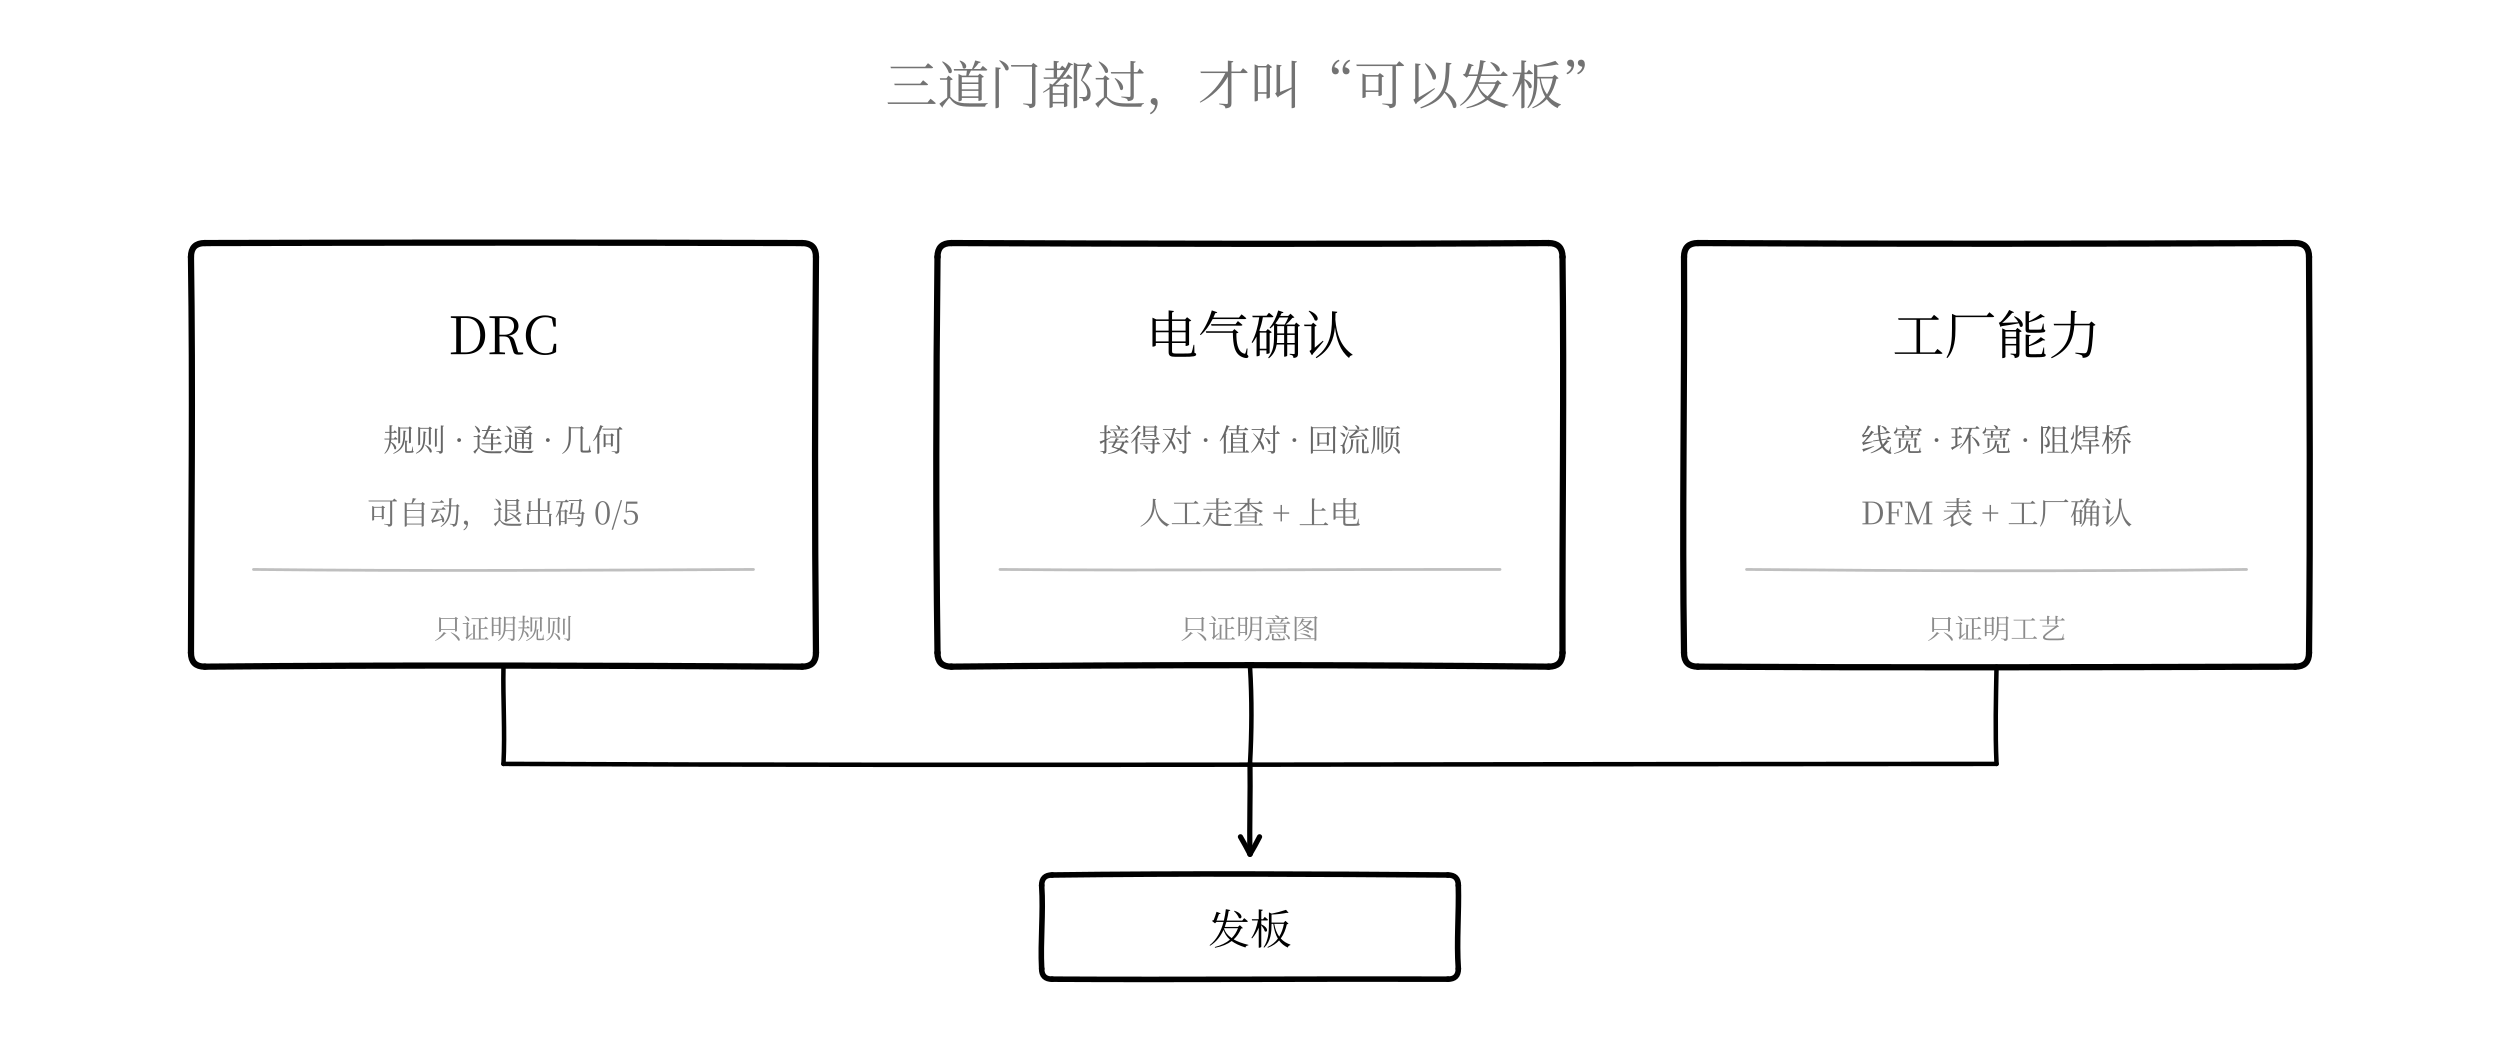
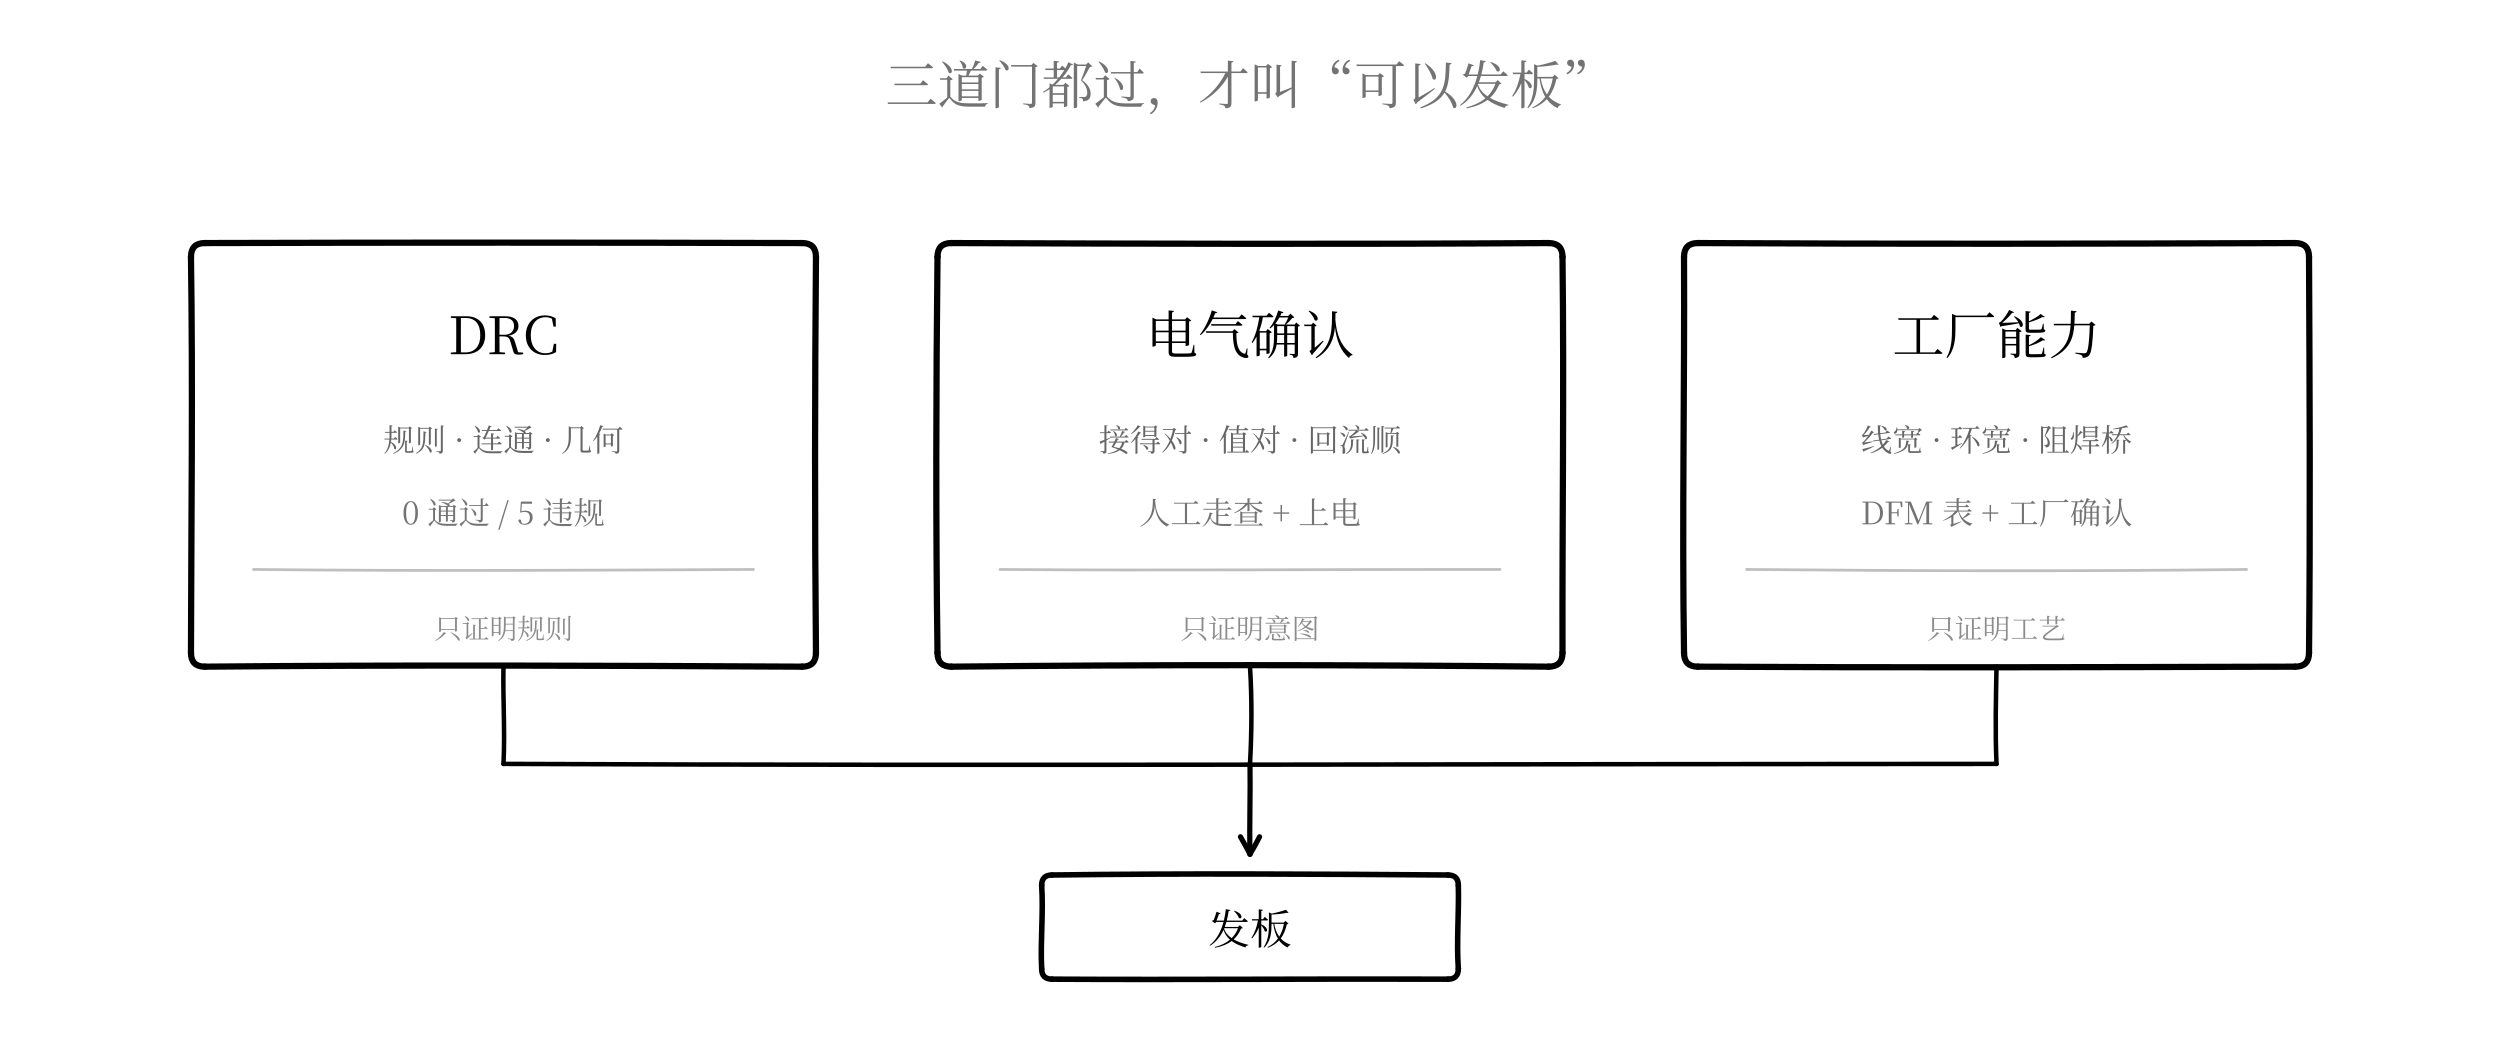
<svg xmlns="http://www.w3.org/2000/svg" viewBox="0 0 720 300" fill="none" stroke="currentColor" stroke-width="2.2" stroke-linecap="round" stroke-linejoin="round">
  <text x="360" y="30" font-size="15" text-anchor="middle" font-family="Noto Serif CJK SC, Songti SC, SimSun, serif" fill="currentColor" stroke="none" opacity="0.55">三道门都过，才叫“可以发板”</text>
  <path d="M59 70C116.33 69.83 173.67 69.85 231 70" stroke-width="1.8" />
  <path d="M235 74C234.68 112 234.62 150 235 188" stroke-width="1.8" />
  <path d="M231 192C173.67 191.69 116.33 191.47 59 192" stroke-width="1.8" />
  <path d="M55 188C55.08 150 55.56 112 55 74" stroke-width="1.8" />
  <path d="M55 74Q55 70 59 70" stroke-width="1.8" />
  <path d="M231 70Q235 70 235 74" stroke-width="1.8" />
  <path d="M235 188Q235 192 231 192" stroke-width="1.8" />
  <path d="M59 192Q55 192 55 188" stroke-width="1.8" />
  <text x="145" y="102" font-size="15" text-anchor="middle" font-family="Noto Serif CJK SC, Songti SC, SimSun, serif" fill="currentColor" stroke="none">DRC</text>
  <text x="145" y="130" font-size="9" text-anchor="middle" font-family="Noto Serif CJK SC, Songti SC, SimSun, serif" fill="currentColor" stroke="none" opacity="0.6">规则 · 连通 · 几何</text>
-   <text x="145" y="151" font-size="9" text-anchor="middle" font-family="Noto Serif CJK SC, Songti SC, SimSun, serif" fill="currentColor" stroke="none" opacity="0.55">可自动，退出码 0/5</text>
+   <text x="145" y="151" font-size="9" text-anchor="middle" font-family="Noto Serif CJK SC, Songti SC, SimSun, serif" fill="currentColor" stroke="none" opacity="0.55">0 通过 / 5 违规</text>
  <path d="M73 164C121 164.52 169 164.23 217 164" stroke-width="0.8" opacity="0.25" />
  <text x="145" y="184" font-size="8" text-anchor="middle" font-family="Noto Serif CJK SC, Songti SC, SimSun, serif" fill="currentColor" stroke="none" opacity="0.45">只证明规则</text>
  <path d="M145 192C144.81 201.33 145.48 210.67 145 220" stroke-width="1.3" />
  <path d="M274 70C331.33 70.21 388.67 70.37 446 70" stroke-width="1.8" />
  <path d="M450 74C450.47 112 449.91 150 450 188" stroke-width="1.8" />
  <path d="M446 192C388.67 191.44 331.33 191.4 274 192" stroke-width="1.8" />
  <path d="M270 188C269.49 150 269.59 112 270 74" stroke-width="1.8" />
  <path d="M270 74Q270 70 274 70" stroke-width="1.8" />
  <path d="M446 70Q450 70 450 74" stroke-width="1.8" />
  <path d="M450 188Q450 192 446 192" stroke-width="1.8" />
  <path d="M274 192Q270 192 270 188" stroke-width="1.8" />
  <text x="360" y="102" font-size="15" text-anchor="middle" font-family="Noto Serif CJK SC, Songti SC, SimSun, serif" fill="currentColor" stroke="none">电气确认</text>
  <text x="360" y="130" font-size="9" text-anchor="middle" font-family="Noto Serif CJK SC, Songti SC, SimSun, serif" fill="currentColor" stroke="none" opacity="0.6">接得对 · 值对 · 回流顺</text>
  <text x="360" y="151" font-size="9" text-anchor="middle" font-family="Noto Serif CJK SC, Songti SC, SimSun, serif" fill="currentColor" stroke="none" opacity="0.55">人工走查 + 上电</text>
  <path d="M288 164C336 164.4 384 163.92 432 164" stroke-width="0.8" opacity="0.25" />
  <text x="360" y="184" font-size="8" text-anchor="middle" font-family="Noto Serif CJK SC, Songti SC, SimSun, serif" fill="currentColor" stroke="none" opacity="0.45">只证明意图</text>
  <path d="M360 192C360.58 201.33 360.51 210.67 360 220" stroke-width="1.3" />
  <path d="M489 70C546.33 70.3 603.67 70.22 661 70" stroke-width="1.8" />
  <path d="M665 74C665.17 112 665.38 150 665 188" stroke-width="1.8" />
  <path d="M661 192C603.67 192.15 546.33 192.32 489 192" stroke-width="1.8" />
  <path d="M485 188C484.41 150 485.18 112 485 74" stroke-width="1.8" />
  <path d="M485 74Q485 70 489 70" stroke-width="1.8" />
  <path d="M661 70Q665 70 665 74" stroke-width="1.8" />
  <path d="M665 188Q665 192 661 192" stroke-width="1.8" />
  <path d="M489 192Q485 192 485 188" stroke-width="1.8" />
  <text x="575" y="102" font-size="15" text-anchor="middle" font-family="Noto Serif CJK SC, Songti SC, SimSun, serif" fill="currentColor" stroke="none">工厂能力</text>
  <text x="575" y="130" font-size="9" text-anchor="middle" font-family="Noto Serif CJK SC, Songti SC, SimSun, serif" fill="currentColor" stroke="none" opacity="0.6">线宽 · 环宽 · 阻焊桥</text>
  <text x="575" y="151" font-size="9" text-anchor="middle" font-family="Noto Serif CJK SC, Songti SC, SimSun, serif" fill="currentColor" stroke="none" opacity="0.55">DFM 表 + 工厂确认</text>
  <path d="M503 164C551 164.44 599 164.57 647 164" stroke-width="0.8" opacity="0.25" />
  <text x="575" y="184" font-size="8" text-anchor="middle" font-family="Noto Serif CJK SC, Songti SC, SimSun, serif" fill="currentColor" stroke="none" opacity="0.45">只证明工艺</text>
  <path d="M575 192C574.83 201.33 574.58 210.67 575 220" stroke-width="1.3" />
  <path d="M145 220C288.33 220.61 431.67 220 575 220" stroke-width="1.3" />
  <path d="M360 220C360.15 228.67 359.79 237.33 360 246" stroke-width="1.5" />
  <path d="M360 246C360.98 244.37 361.89 242.7 362.75 241" stroke-width="1.5" />
  <path d="M360 246C359.1 244.32 358.24 242.63 357.25 241" stroke-width="1.5" />
  <path d="M303 252C341 251.51 379 251.72 417 252" stroke-width="1.6" />
  <path d="M420 255C420.21 263 419.45 271 420 279" stroke-width="1.6" />
  <path d="M417 282C379 281.87 341 282.22 303 282" stroke-width="1.6" />
  <path d="M300 279C299.59 271 300.53 263 300 255" stroke-width="1.6" />
  <path d="M300 255Q300 252 303 252" stroke-width="1.6" />
  <path d="M417 252Q420 252 420 255" stroke-width="1.6" />
  <path d="M420 279Q420 282 417 282" stroke-width="1.6" />
  <path d="M303 282Q300 282 300 279" stroke-width="1.6" />
  <text x="360" y="272" font-size="12" text-anchor="middle" font-family="Noto Serif CJK SC, Songti SC, SimSun, serif" fill="currentColor" stroke="none">发板</text>
</svg>
